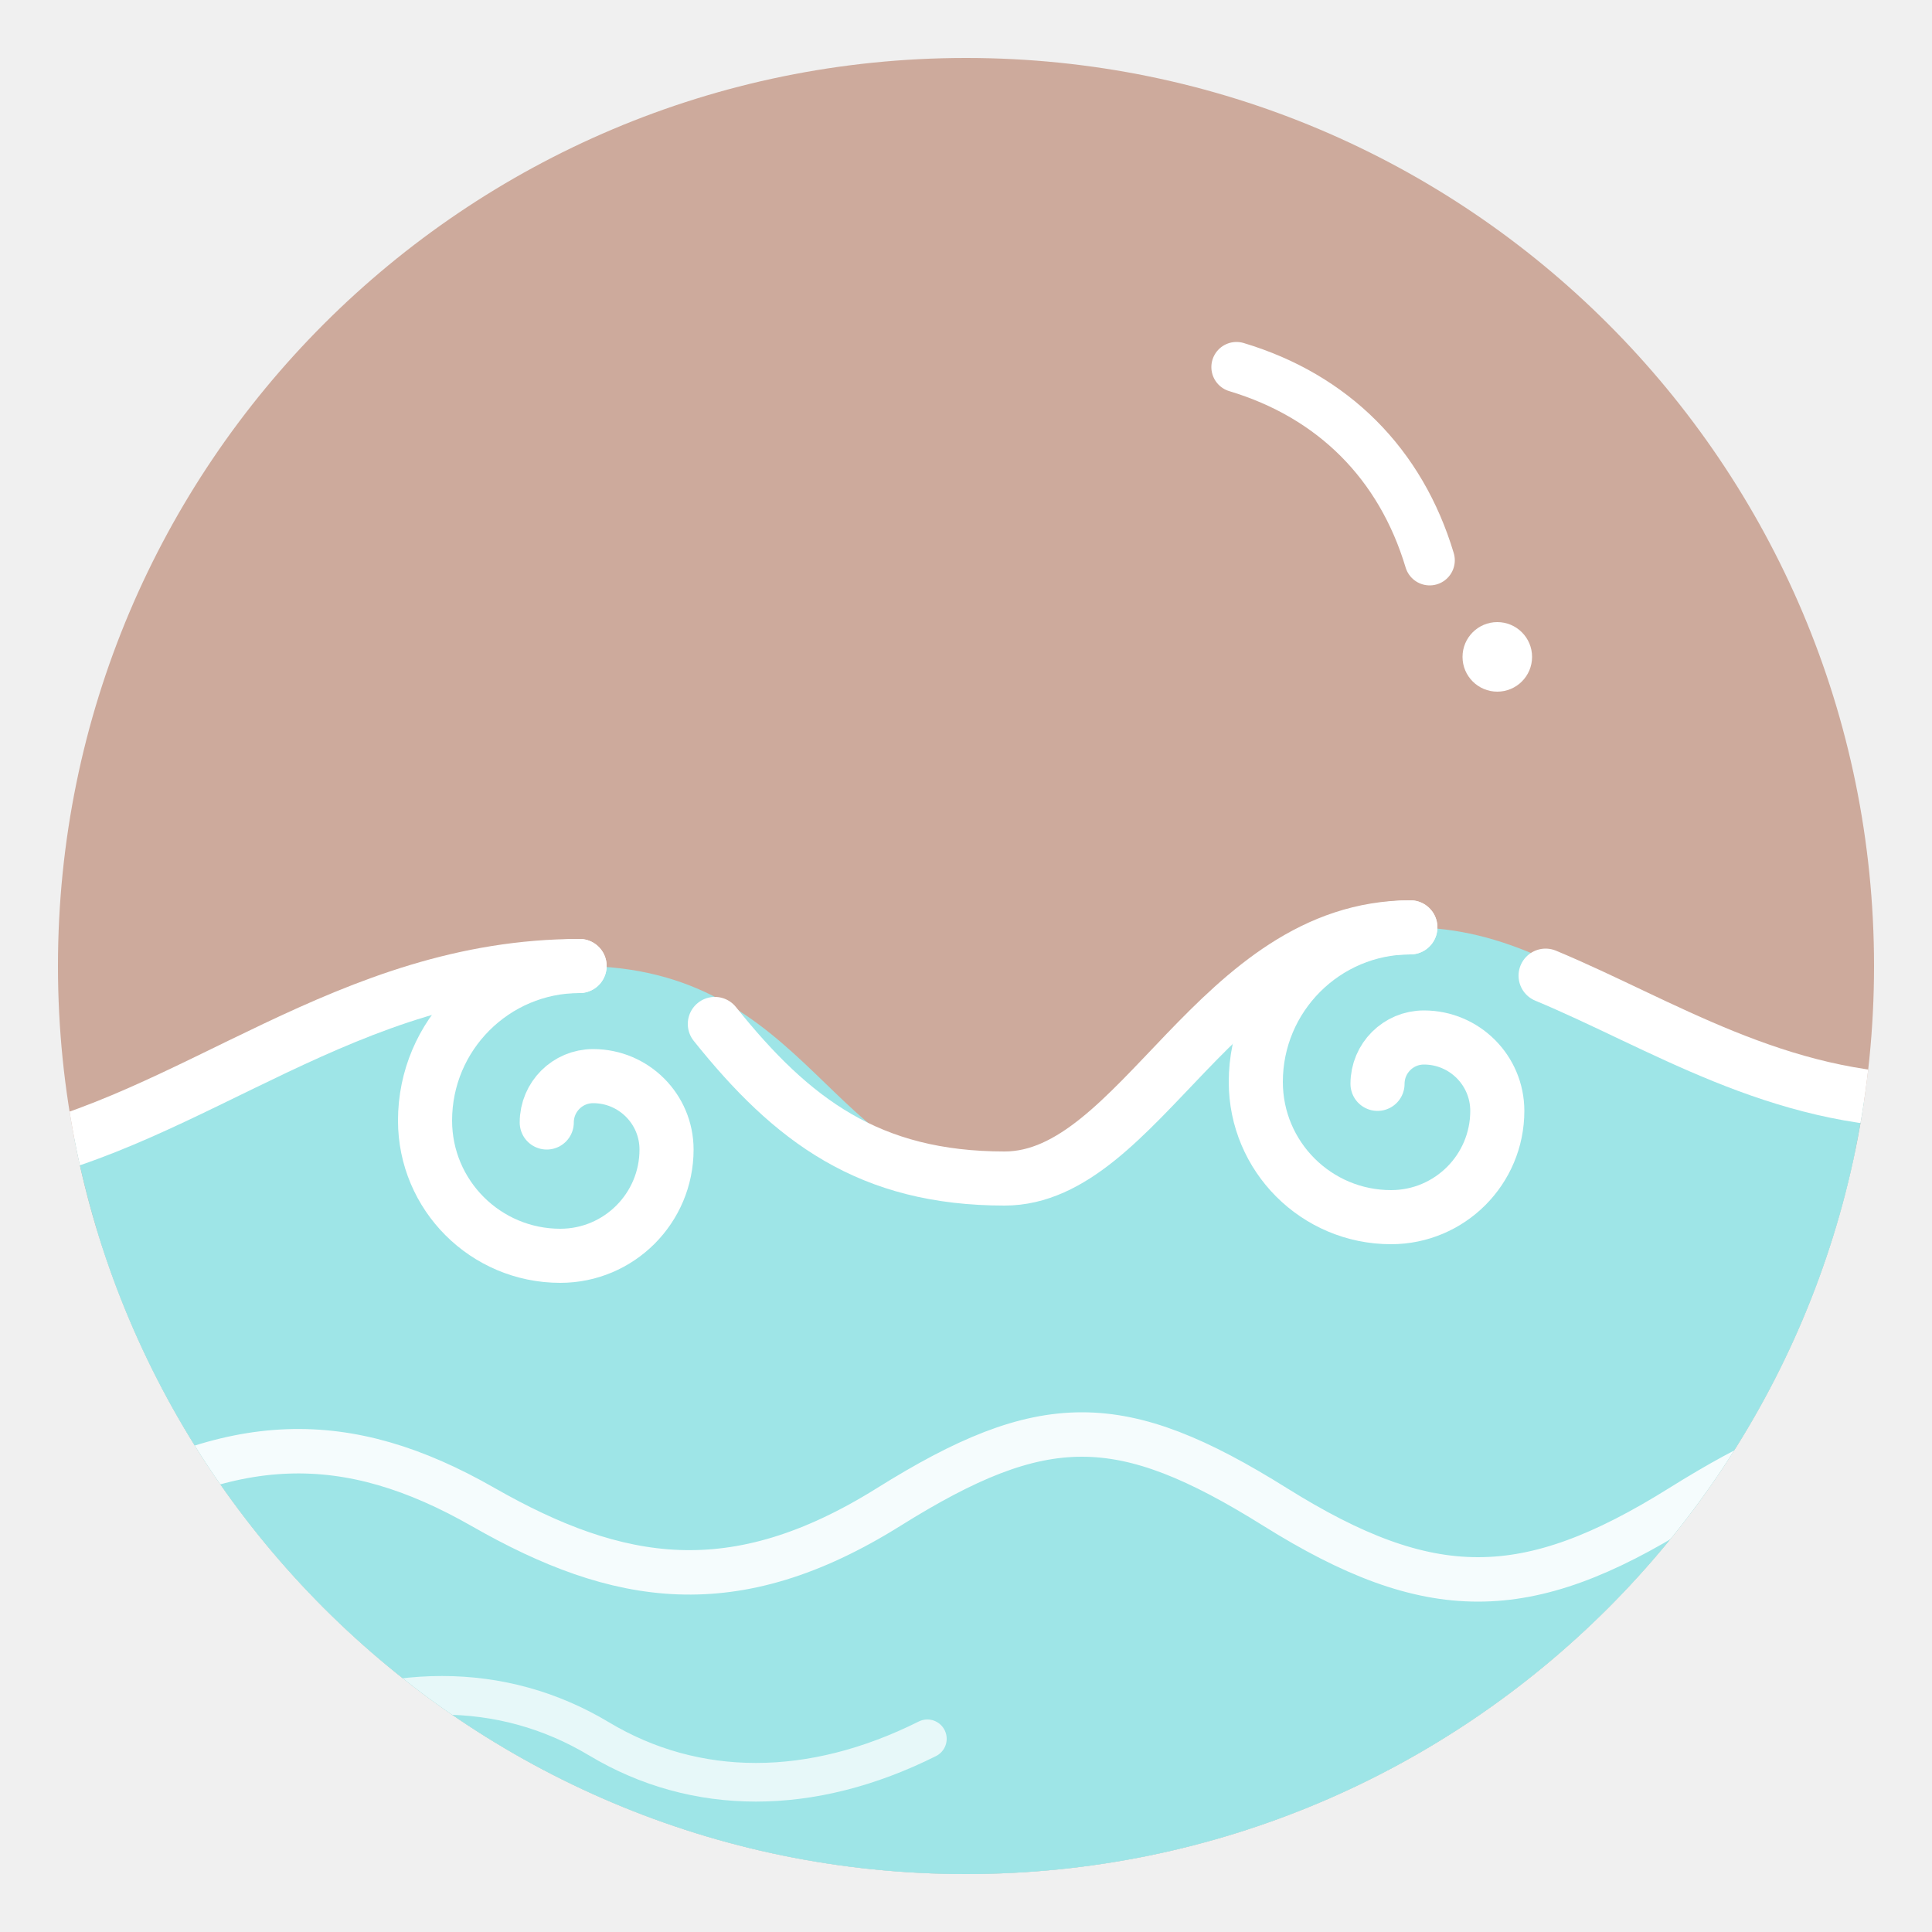
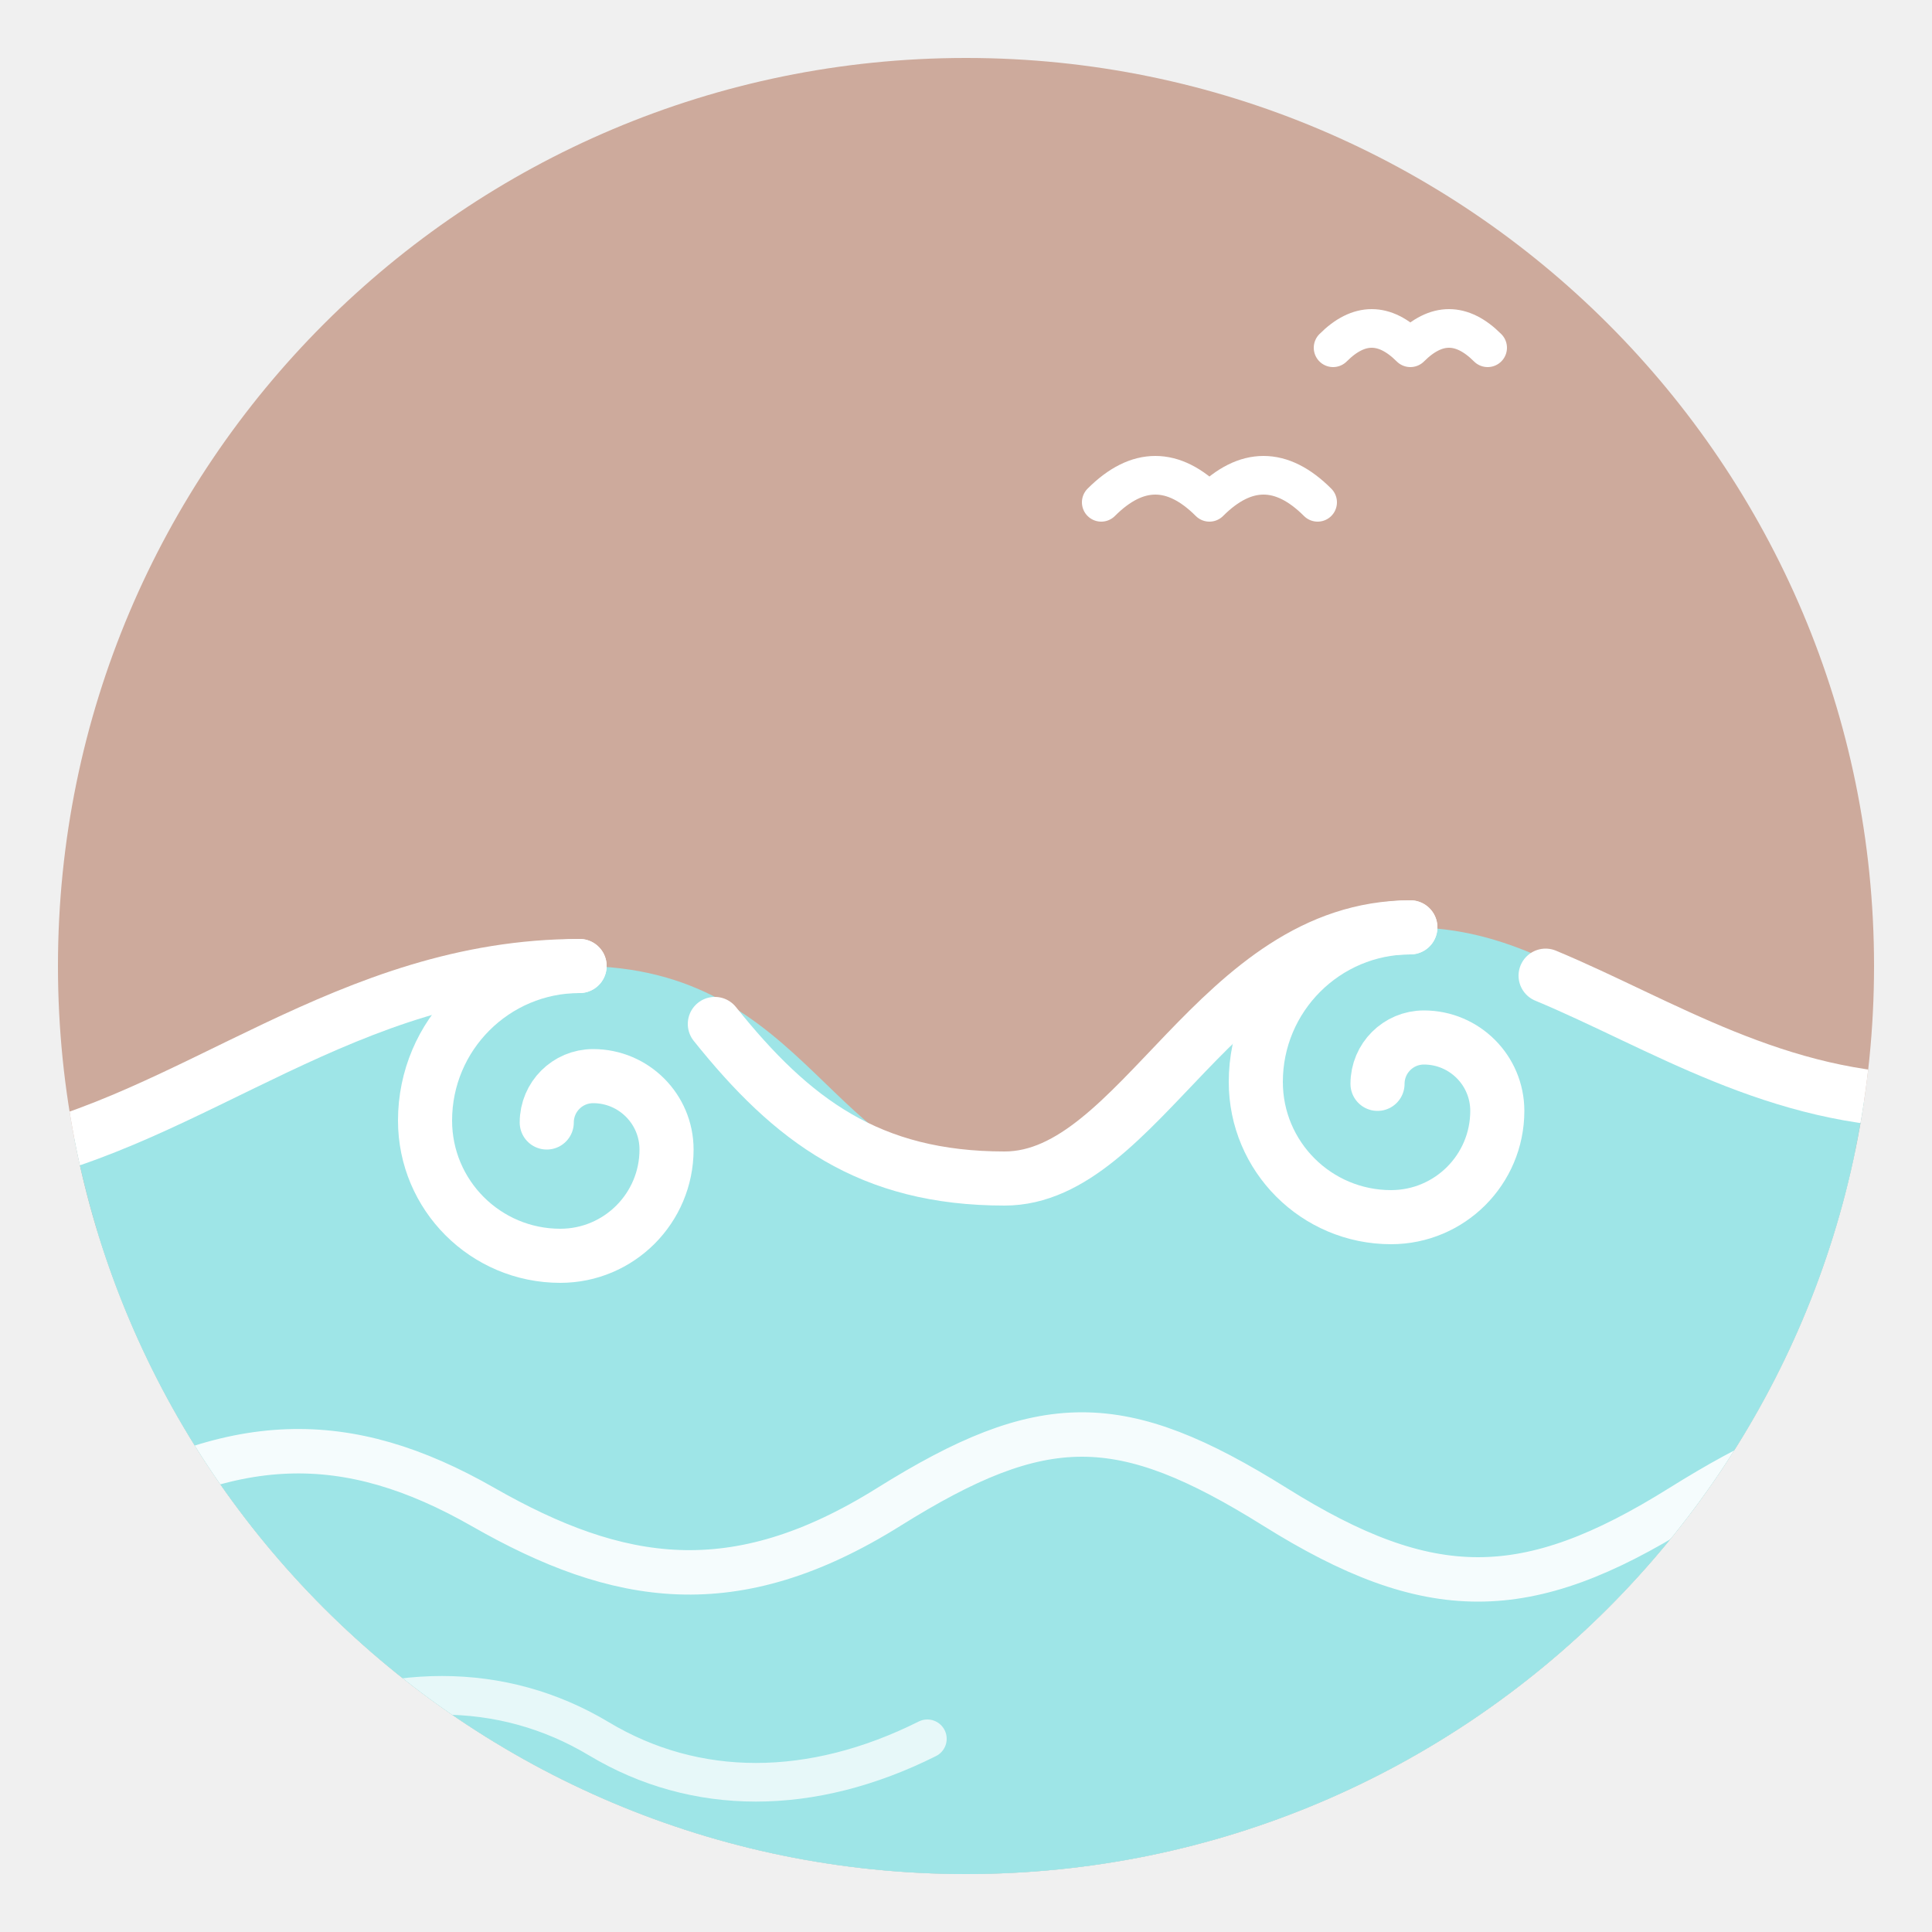
<svg xmlns="http://www.w3.org/2000/svg" viewBox="0 0 100 100" role="img" aria-label="Marea Rizada">
  <defs>
    <clipPath id="c">
      <circle cx="50" cy="50" r="47" />
    </clipPath>
  </defs>
  <g clip-path="url(#c)">
    <rect width="100" height="100" fill="#CDAA9C" />
-     <path d="M64 19c5 1.5 8.5 5 10 10" fill="none" stroke="#FFFFFF" stroke-width="2.6" stroke-linecap="round" />
-     <circle cx="77.5" cy="34" r="1.8" fill="#FFFFFF" />
+     <path d="M57 26q2.8-2.8 5.6 0q2.8-2.8 5.6 0M69 18q2-2 4 0q2-2 4 0" fill="none" stroke="#FFFFFF" stroke-width="2" stroke-linecap="round" stroke-linejoin="round" />
    <path d="M0 66C12 60 22 58 34 62S56 58 70 56 92 60 100 60V100H0Z" fill="#BDEEEF" />
    <path d="M0 60C10 58 18 50 30 50S43 61 52 61 63 48 73 48 88 58 100 57V100H0Z" fill="#9EE5E7" />
    <g fill="none" stroke="#FFFFFF" stroke-width="2.8" stroke-linecap="round" stroke-linejoin="round">
      <path d="M0 60C10 58 18 50 30 50" />
      <path d="M30 50A8 8 0 0 0 22 58A7 7 0 0 0 29 65A5.5 5.5 0 0 0 34.5 59.5A3.8 3.8 0 0 0 30.7 55.7A2.4 2.4 0 0 0 28.3 58.1" />
      <path d="M37 53C41 58 45 61 52 61S63 48 73 48" />
      <path d="M73 48A8 8 0 0 0 65 56A7 7 0 0 0 72 63A5.5 5.5 0 0 0 77.5 57.5A3.8 3.8 0 0 0 73.7 53.7A2.4 2.4 0 0 0 71.3 56.1" />
      <path d="M80 50.5C86 53 92 57 100 57" />
      <path d="M4 79C12 74 18 74 25 78S38 83 46 78 58 73 66 78 79 83 87 78 97 74 100 75" stroke-width="2.3" opacity=".9" />
      <path d="M14 90C20 87 26 87 31 90S42 93 48 90" stroke-width="2" opacity=".75" />
    </g>
  </g>
</svg>
